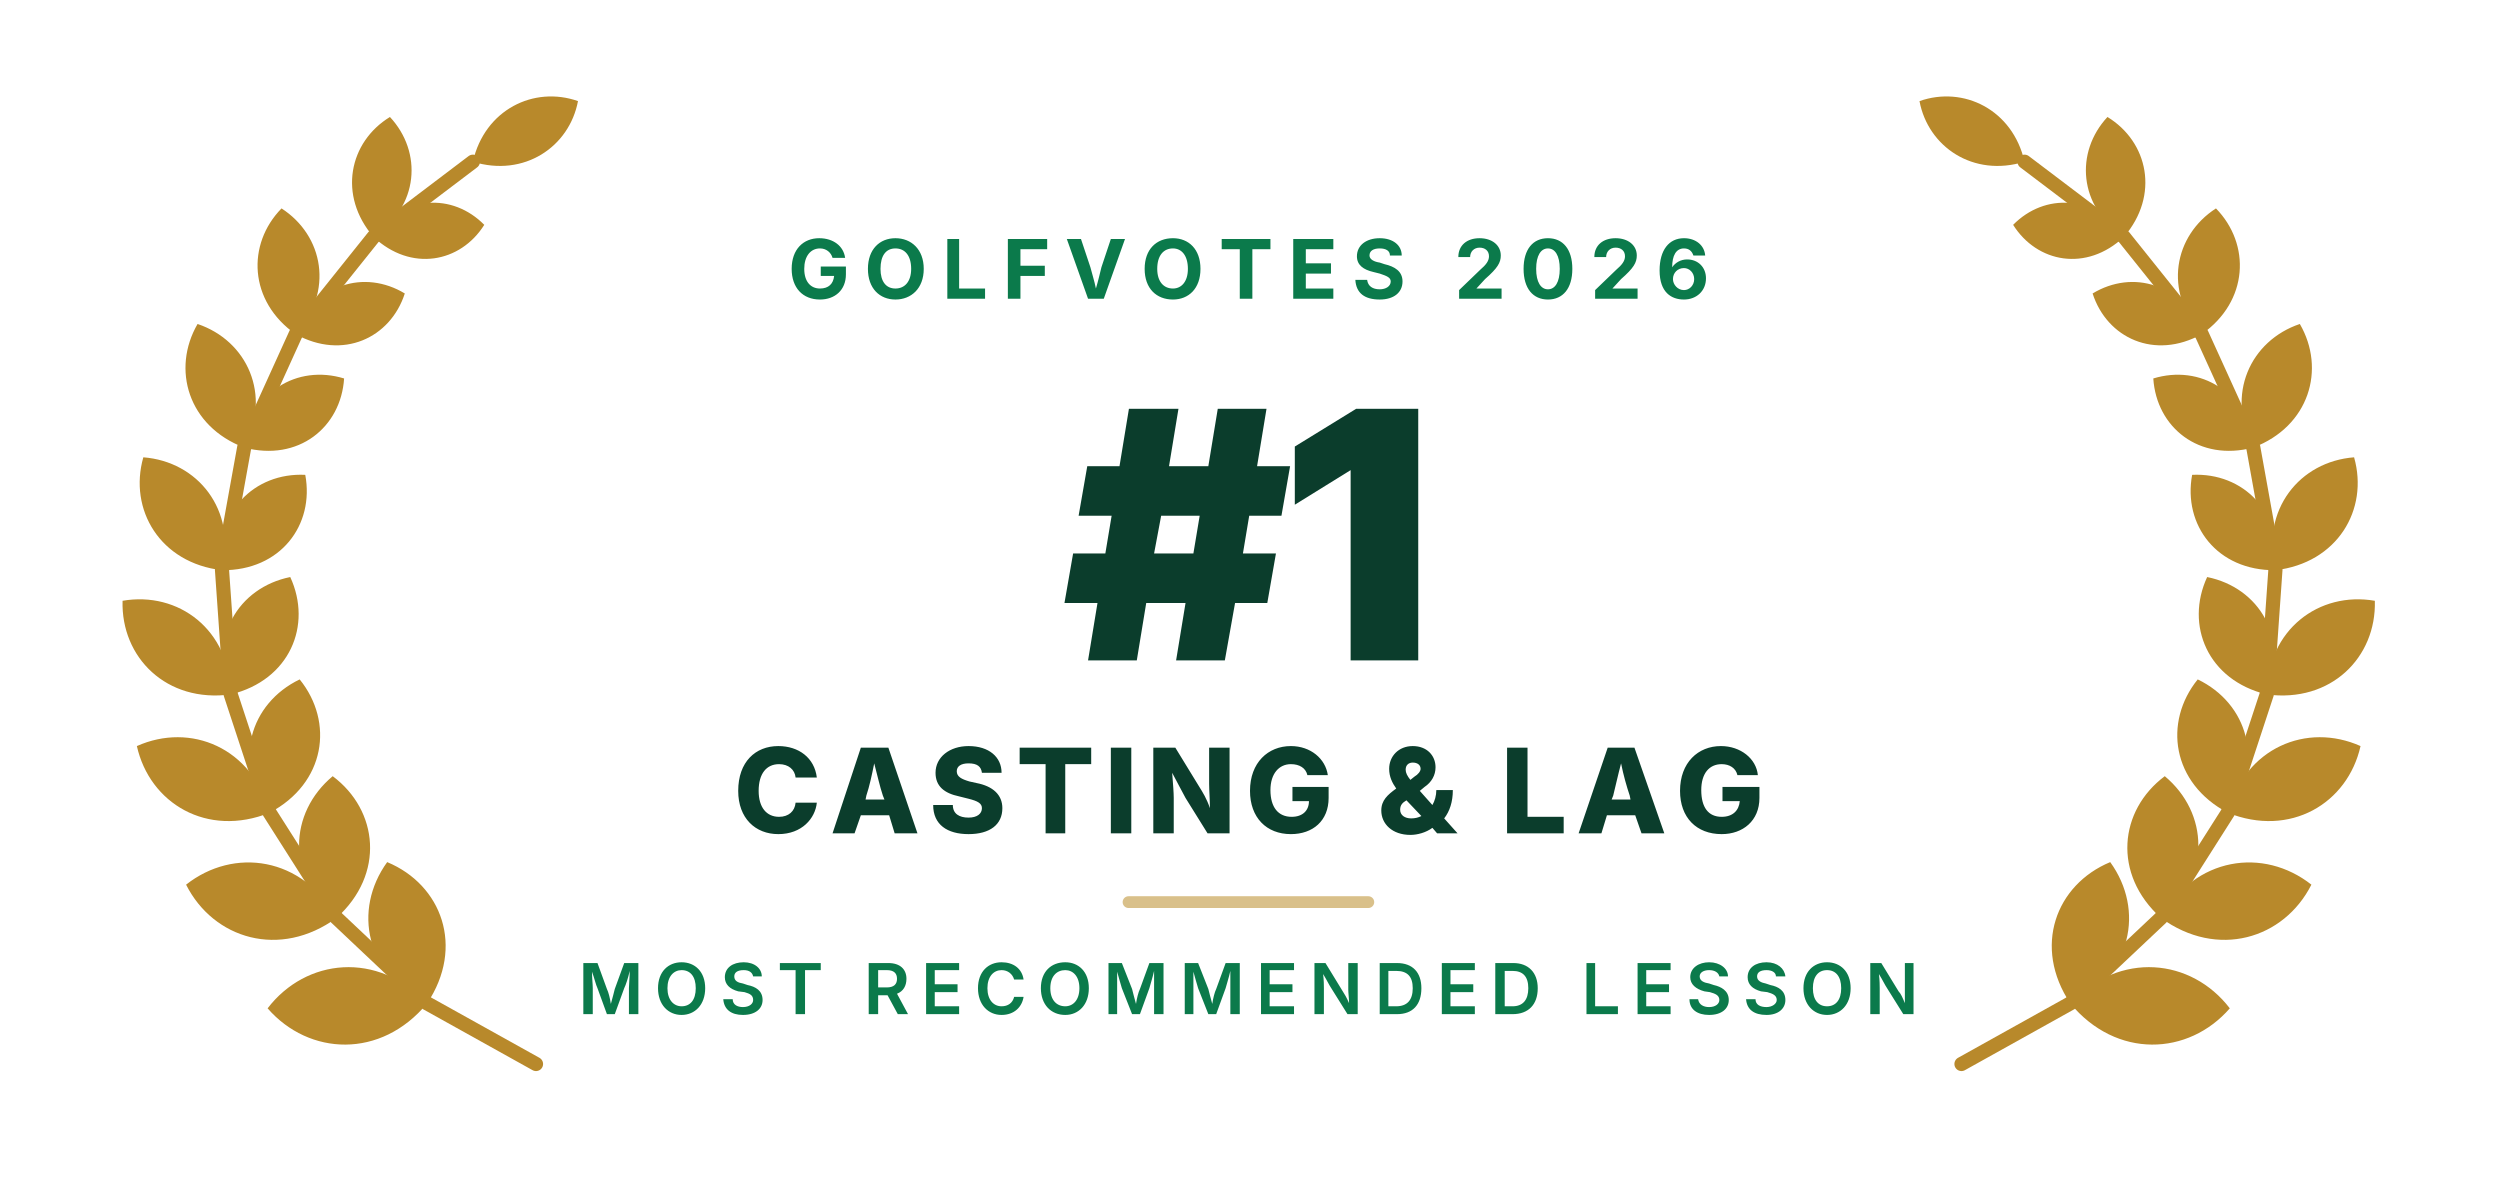
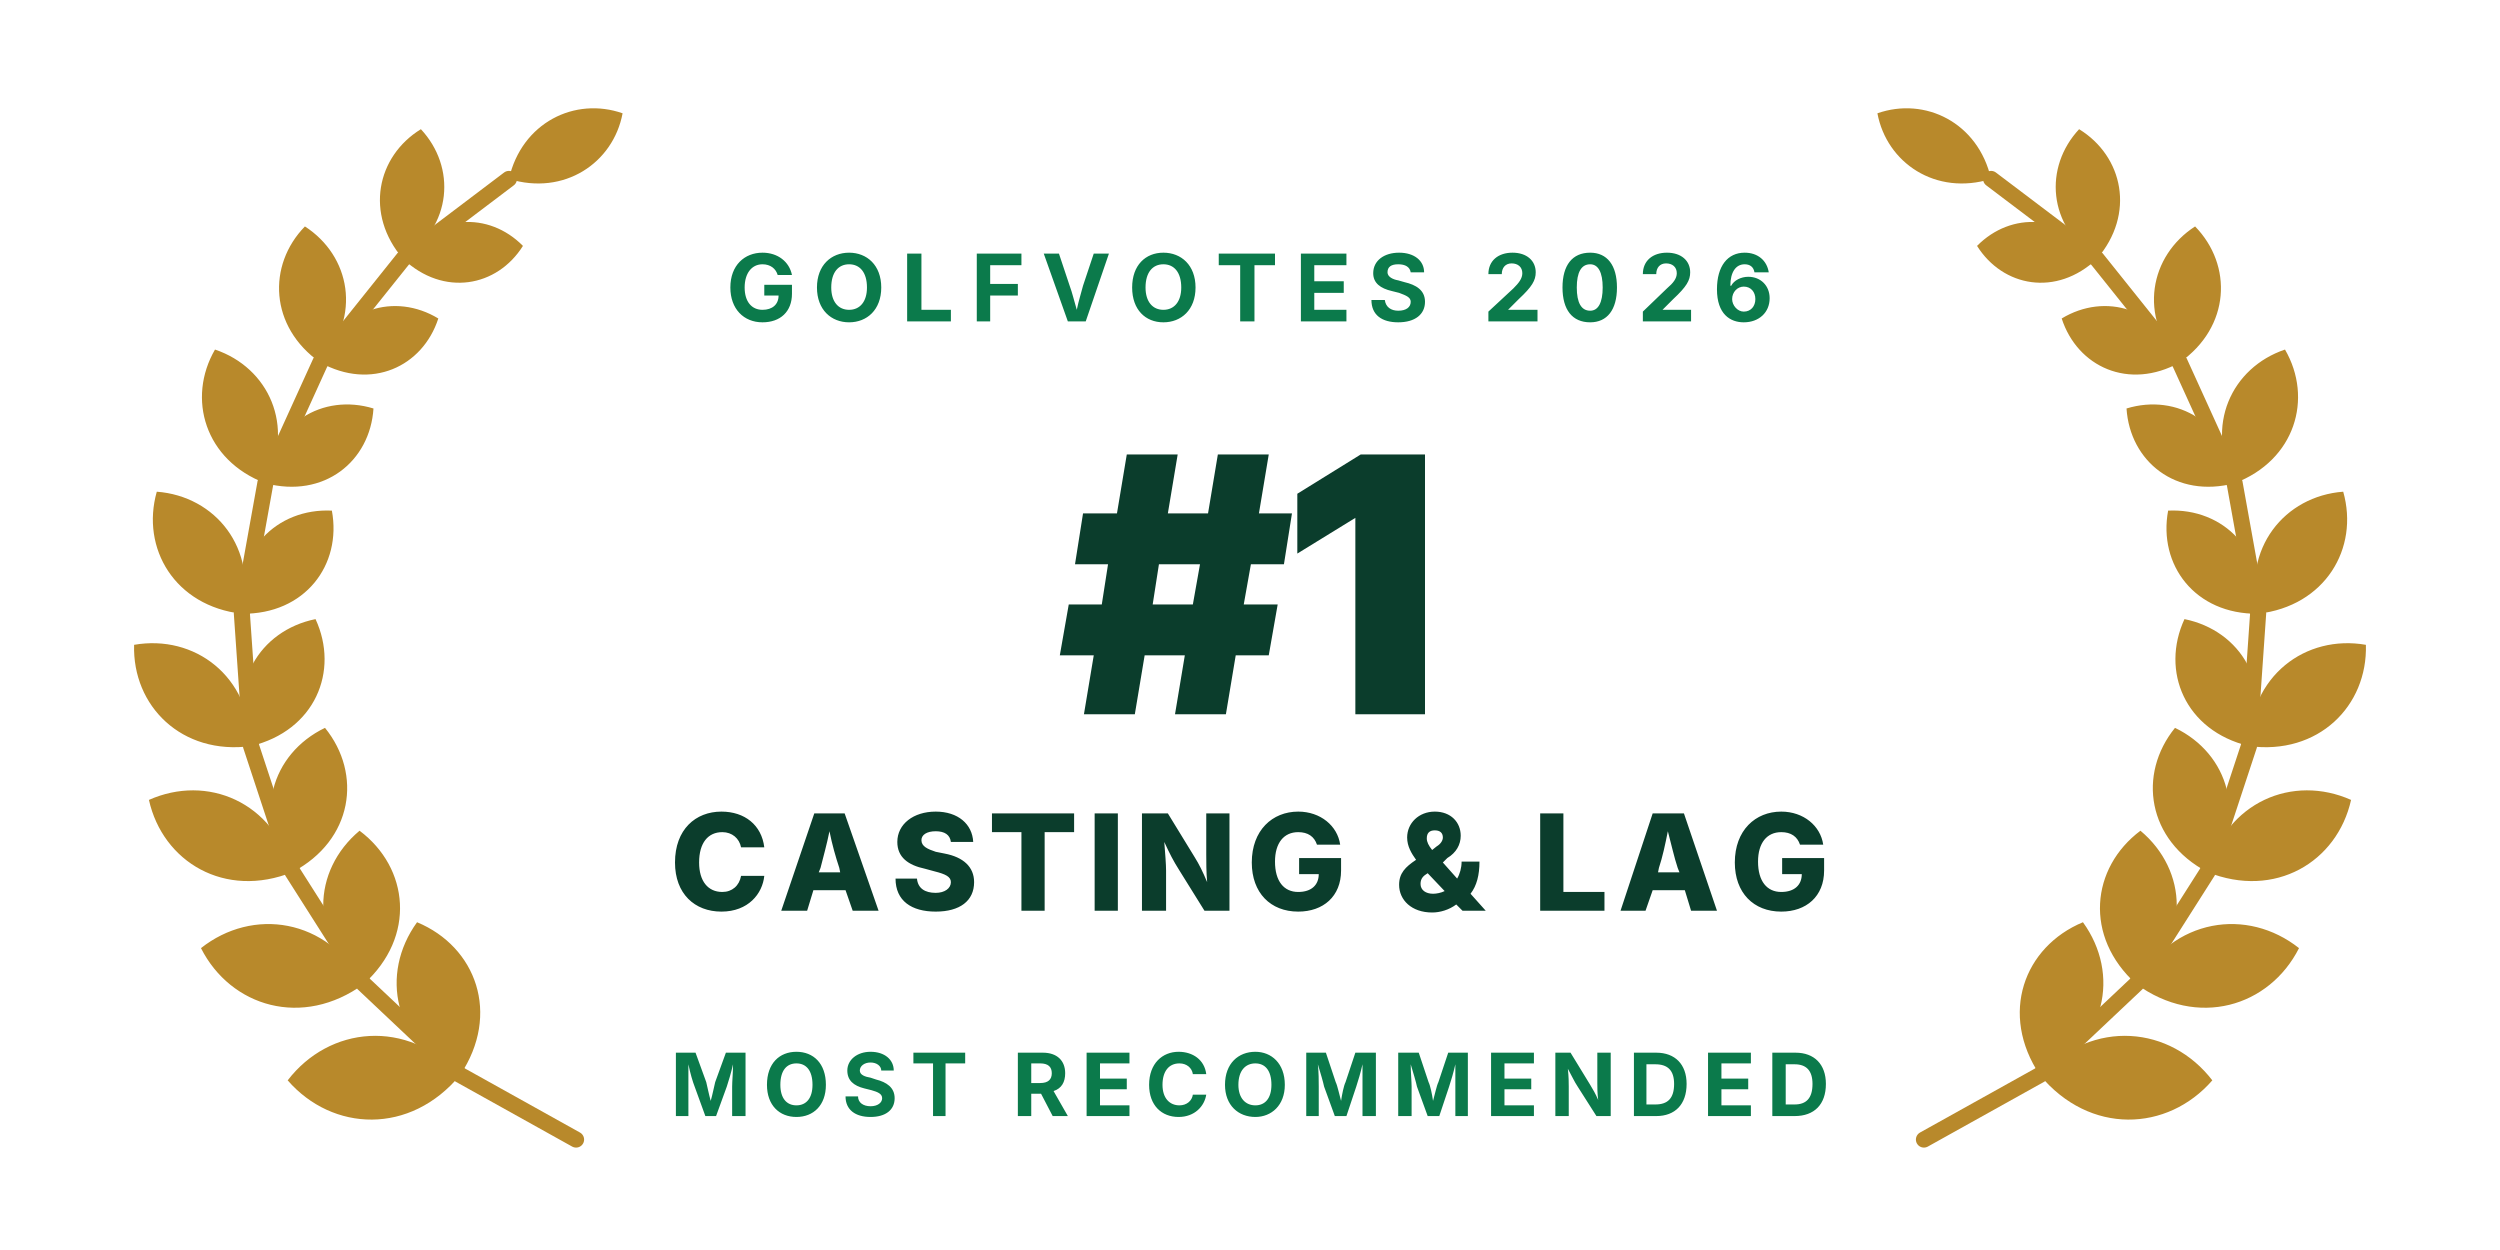
- <svg xmlns="http://www.w3.org/2000/svg" width="318" height="150" viewBox="0 0 318 150" role="img">
-   <path d="M68.18 135.34 L54.33 127.63 L42.81 116.76 L34.30 103.38 L29.35 88.33 L28.24 72.53 L31.06 56.93 L37.61 42.51 L47.51 30.14 L60.15 20.57M249.50 135.34 L263.34 127.63 L274.87 116.76 L283.37 103.38 L288.32 88.33 L289.43 72.53 L286.62 56.93 L280.06 42.51 L270.16 30.14 L257.52 20.57" fill="none" stroke="#B8892B" stroke-width="1.8" stroke-linecap="round" />
-   <path d="M54.33 127.63C48.03 120.92 38.92 121.89 34.04 128.26C39.31 134.31 48.46 134.72 54.33 127.63ZM54.33 127.63C59.12 120.46 56.20 112.55 49.25 109.66C44.84 115.76 46.50 124.02 54.33 127.63ZM42.81 116.76C38.50 108.98 29.74 107.73 23.67 112.53C27.16 119.45 35.63 122.00 42.81 116.76ZM42.81 116.76C48.99 111.18 48.13 103.08 42.32 98.73C36.74 103.39 36.33 111.52 42.81 116.76ZM34.30 103.38C32.12 95.10 24.23 91.85 17.41 94.90C19.04 102.19 26.35 106.58 34.30 103.38ZM34.30 103.38C41.40 99.63 42.52 91.87 38.12 86.42C31.80 89.46 29.49 96.96 34.30 103.38ZM29.35 88.33C29.27 80.08 22.68 75.19 15.59 76.42C15.38 83.61 21.17 89.44 29.35 88.33ZM29.35 88.33C36.86 86.51 39.75 79.53 36.92 73.40C30.31 74.74 26.38 81.19 29.35 88.33ZM28.24 72.53C30.12 64.82 25.13 58.70 18.23 58.17C16.34 64.82 20.36 71.62 28.24 72.53ZM28.24 72.53C35.68 72.60 40.02 66.77 38.83 60.40C32.35 60.08 27.16 65.17 28.24 72.53ZM31.06 56.93C34.62 50.20 31.42 43.33 25.13 41.21C21.80 46.96 23.93 54.23 31.06 56.93ZM31.06 56.93C37.96 58.76 43.37 54.36 43.77 48.14C37.81 46.32 31.78 49.83 31.06 56.93ZM37.61 42.51C42.51 37.09 41.15 29.96 35.81 26.51C31.36 31.06 31.63 38.32 37.61 42.51ZM37.61 42.51C43.59 45.83 49.66 43.01 51.49 37.33C46.39 34.24 39.96 36.08 37.61 42.51ZM47.51 30.14C53.33 26.27 53.75 19.33 49.60 14.88C44.41 18.05 42.95 24.85 47.51 30.14ZM47.51 30.14C52.28 34.62 58.56 33.43 61.60 28.60C57.59 24.53 51.20 24.73 47.51 30.14ZM60.15 20.57C66.66 22.59 72.42 18.68 73.52 12.86C67.93 10.89 61.66 13.93 60.15 20.57ZM263.34 127.63C269.21 134.72 278.37 134.31 283.63 128.26C278.75 121.89 269.64 120.92 263.34 127.63ZM263.34 127.63C271.17 124.02 272.83 115.76 268.42 109.66C261.47 112.55 258.55 120.46 263.34 127.63ZM274.87 116.76C282.04 122.00 290.51 119.45 294.01 112.53C287.93 107.73 279.17 108.98 274.87 116.76ZM274.87 116.76C281.34 111.52 280.93 103.39 275.36 98.73C269.54 103.08 268.68 111.18 274.87 116.76ZM283.37 103.38C291.32 106.58 298.63 102.19 300.26 94.90C293.44 91.85 285.55 95.10 283.37 103.38ZM283.37 103.38C288.18 96.96 285.87 89.46 279.55 86.42C275.15 91.87 276.27 99.63 283.37 103.38ZM288.32 88.33C296.50 89.44 302.29 83.61 302.08 76.42C295.00 75.19 288.40 80.08 288.32 88.33ZM288.32 88.33C291.29 81.19 287.36 74.74 280.75 73.40C277.92 79.53 280.81 86.51 288.32 88.33ZM289.43 72.53C297.31 71.62 301.33 64.82 299.44 58.17C292.54 58.70 287.55 64.82 289.43 72.53ZM289.43 72.53C290.51 65.17 285.32 60.08 278.84 60.40C277.66 66.77 281.99 72.60 289.43 72.53ZM286.62 56.93C293.74 54.23 295.87 46.96 292.54 41.21C286.25 43.33 283.05 50.20 286.62 56.93ZM286.62 56.93C285.89 49.83 279.86 46.32 273.90 48.14C274.30 54.36 279.72 58.76 286.62 56.93ZM280.06 42.51C286.04 38.32 286.31 31.06 281.87 26.51C276.52 29.96 275.16 37.09 280.06 42.51ZM280.06 42.51C277.71 36.08 271.28 34.24 266.18 37.33C268.01 43.01 274.08 45.83 280.06 42.51ZM270.16 30.14C274.72 24.85 273.26 18.05 268.07 14.88C263.93 19.33 264.35 26.27 270.16 30.14ZM270.16 30.14C266.47 24.73 260.08 24.53 256.07 28.60C259.11 33.43 265.39 34.62 270.16 30.14ZM257.52 20.57C256.01 13.93 249.75 10.89 244.16 12.86C245.25 18.68 251.01 22.59 257.52 20.57Z" fill="#B8892B" />
-   <rect x="142.8" y="114" width="32" height="1.5" rx=".75" fill="#D9C08A" />
-   <path d="M104.3 38.1C106.2 38.1 107.6 36.9 107.6 34.9L107.6 33.9L104.4 33.9L104.4 35.1L106.1 35.1C106 36.1 105.4 36.7 104.3 36.7C103.1 36.7 102.3 35.8 102.3 34.2C102.3 32.6 103.1 31.6 104.3 31.6C105.1 31.6 105.7 32.1 105.9 32.8L107.5 32.8C107.3 31.3 106 30.3 104.2 30.3C102.2 30.3 100.7 31.7 100.7 34.2C100.7 36.6 102.1 38.1 104.3 38.1ZM113.9 38.1C115.9 38.1 117.5 36.7 117.5 34.2C117.5 31.7 115.9 30.3 113.9 30.3C111.9 30.3 110.4 31.7 110.4 34.2C110.4 36.7 111.9 38.1 113.9 38.1ZM113.9 36.7C112.7 36.7 112 35.8 112 34.2C112 32.5 112.7 31.6 113.9 31.6C115.1 31.6 115.9 32.5 115.9 34.2C115.9 35.8 115.1 36.7 113.9 36.7ZM120.5 38L125.3 38L125.3 36.7L122 36.7L122 30.4L120.5 30.4ZM128.2 38L129.8 38L129.8 35.1L132.9 35.1L132.9 33.8L129.8 33.8L129.8 31.7L133.2 31.7L133.2 30.4L128.2 30.4ZM138.4 38L140.4 38L143.1 30.4L141.3 30.4L140.1 34C139.9 34.8 139.7 35.7 139.4 36.7C139.2 35.7 138.9 34.8 138.7 34L137.5 30.4L135.7 30.4ZM149.2 38.1C151.2 38.1 152.7 36.7 152.7 34.2C152.7 31.7 151.2 30.3 149.2 30.3C147.1 30.3 145.6 31.7 145.6 34.2C145.6 36.7 147.1 38.1 149.2 38.1ZM149.2 36.7C148 36.7 147.2 35.8 147.2 34.2C147.2 32.5 148 31.6 149.2 31.6C150.3 31.6 151.1 32.5 151.1 34.2C151.1 35.8 150.3 36.7 149.2 36.7ZM155.4 31.7L157.7 31.7L157.7 38L159.3 38L159.3 31.7L161.6 31.7L161.6 30.4L155.4 30.4ZM164.5 38L169.6 38L169.6 36.7L166.1 36.7L166.1 34.8L169.3 34.8L169.3 33.5L166.1 33.5L166.1 31.7L169.6 31.7L169.6 30.4L164.5 30.4ZM175.5 38.1C177.3 38.1 178.4 37.2 178.4 35.8C178.4 34.5 177.4 33.9 176.1 33.6L175.5 33.4C174.8 33.3 174.2 33 174.2 32.5C174.2 31.9 174.7 31.6 175.5 31.6C176.3 31.6 176.8 31.9 176.8 32.5L178.3 32.5C178.3 31.2 177.2 30.3 175.5 30.3C173.8 30.3 172.6 31.2 172.6 32.6C172.6 33.7 173.4 34.3 174.7 34.6L175.5 34.8C176.4 35.1 176.9 35.3 176.9 35.8C176.9 36.4 176.3 36.8 175.5 36.8C174.6 36.8 174 36.4 173.9 35.6L172.4 35.6C172.5 37.3 173.6 38.1 175.5 38.1ZM185.6 38L191 38L191 36.7L187.8 36.7L187.8 36.7L188.9 35.5C190.5 34.1 190.9 33.4 190.9 32.5C190.9 31.2 189.8 30.3 188.2 30.3C186.6 30.3 185.5 31.2 185.5 32.7L187 32.7C187 32 187.5 31.5 188.2 31.5C188.9 31.5 189.4 31.9 189.4 32.6C189.4 33.2 189 33.7 188.3 34.3L185.6 36.9ZM196.9 38.1C198.8 38.1 200 36.7 200 34.2C200 31.7 198.8 30.3 196.9 30.3C195 30.3 193.8 31.7 193.8 34.2C193.8 36.7 195 38.1 196.9 38.1ZM196.9 36.8C196 36.8 195.4 35.9 195.4 34.2C195.4 32.5 196 31.6 196.9 31.6C197.8 31.6 198.4 32.5 198.4 34.2C198.4 35.9 197.8 36.8 196.9 36.8ZM202.9 38L208.3 38L208.3 36.7L205.1 36.7L205.1 36.7L206.2 35.5C207.8 34.1 208.2 33.4 208.2 32.5C208.2 31.2 207.1 30.3 205.5 30.3C203.9 30.3 202.8 31.2 202.8 32.7L204.3 32.7C204.3 32 204.8 31.5 205.5 31.5C206.2 31.5 206.7 31.9 206.7 32.6C206.7 33.2 206.3 33.7 205.6 34.3L202.9 36.9ZM214.2 38.1C215.8 38.1 217 37 217 35.4C217 34 216 33 214.6 33C213.8 33 213.1 33.4 212.7 34L212.7 34C212.7 32.5 213.2 31.6 214.2 31.6C214.8 31.6 215.2 31.9 215.4 32.5L216.9 32.5C216.8 31.2 215.7 30.3 214.2 30.3C212.3 30.3 211.1 31.8 211.1 34.4C211.1 37.2 212.6 38.1 214.2 38.1ZM214.2 36.9C213.4 36.9 212.8 36.2 212.8 35.5C212.8 34.7 213.4 34.1 214.2 34.1C214.9 34.1 215.5 34.7 215.5 35.5C215.5 36.3 214.9 36.9 214.2 36.9Z" fill="#0B7A4B" />
-   <path d="M149.6 84L155.8 84L157.1 76.7L161.2 76.7L162.3 70.4L158.1 70.4L158.9 65.6L163 65.6L164.1 59.3L159.9 59.3L161.1 52L154.9 52L153.7 59.3L148.7 59.3L149.9 52L143.6 52L142.4 59.3L138.3 59.3L137.2 65.6L141.4 65.6L140.6 70.4L136.5 70.4L135.4 76.7L139.6 76.7L138.4 84L144.6 84L145.8 76.7L150.8 76.7ZM146.8 70.4L147.7 65.6L152.6 65.6L151.8 70.4ZM180.4 52L172.5 52L164.7 56.8L164.7 64.2L171.8 59.8L171.8 59.8L171.8 84L180.4 84Z" fill="#0B3D2C" />
-   <path d="M99 106.1C102 106.1 103.7 104.1 103.9 102.1L101.2 102.1C101.1 103.2 100.3 103.9 99.1 103.9C97.5 103.9 96.5 102.7 96.5 100.6C96.5 98.4 97.5 97.2 99.1 97.2C100.3 97.2 101.1 97.9 101.2 98.9L103.9 98.9C103.6 96.4 101.6 94.9 99 94.9C96.1 94.9 93.9 96.9 93.9 100.6C93.9 104.1 96.1 106.1 99 106.1ZM105.9 106L108.7 106L109.5 103.7L113.1 103.7L113.8 106L116.7 106L113 95.1L109.5 95.1ZM110.1 101.7L110.2 101.2C110.6 100 110.9 98.6 111.2 97.1C111.6 98.6 111.9 100 112.3 101.2L112.5 101.7ZM123.2 106.1C125.9 106.1 127.5 104.9 127.5 102.8C127.5 101.1 126.3 100 124.2 99.6L123.3 99.4C122.3 99.1 121.7 98.8 121.7 98.1C121.7 97.5 122.2 97.1 123.2 97.1C124.3 97.1 124.8 97.5 124.9 98.3L127.4 98.3C127.4 96.3 125.8 94.9 123.2 94.9C120.8 94.9 119 96.3 119 98.3C119 100 120.1 100.9 122 101.3L123.2 101.6C124.4 101.9 124.9 102.2 124.9 102.8C124.9 103.5 124.3 104 123.2 104C122 104 121.2 103.5 121.2 102.4L118.7 102.4C118.7 104.9 120.5 106.1 123.2 106.1ZM129.7 97.2L133 97.2L133 106L135.5 106L135.5 97.2L138.8 97.2L138.8 95.1L129.7 95.1ZM143.9 95.1L141.3 95.1L141.3 106L143.9 106ZM146.7 106L149.3 106L149.3 101.5C149.3 100.8 149.2 99.6 149.1 98.3C149.8 99.6 150.2 100.4 150.8 101.5L153.6 106L156.4 106L156.4 95.1L153.8 95.1L153.8 99.7C153.8 100.5 153.9 101.7 153.9 102.8C153.5 101.6 153 100.8 152.5 100L149.5 95.1L146.7 95.1ZM164.2 106.1C167 106.1 169 104.4 169 101.5L169 100.1L164.4 100.1L164.4 101.9L166.5 101.9C166.5 103.1 165.7 103.9 164.3 103.9C162.6 103.9 161.6 102.7 161.6 100.5C161.6 98.4 162.7 97.2 164.2 97.2C165.3 97.2 166.1 97.7 166.3 98.6L168.9 98.6C168.6 96.5 166.7 94.9 164.2 94.9C161.3 94.9 159 97 159 100.6C159 104 161.1 106.1 164.2 106.1ZM179.4 106.2C180.3 106.2 181.4 105.9 182.2 105.3L182.8 106L185.4 106L183.7 104.1C184.4 103.2 184.8 102 184.8 100.5L182.7 100.5C182.7 101.2 182.5 101.9 182.2 102.4L180.6 100.6L181.2 100.1C182.1 99.5 182.6 98.6 182.6 97.6C182.6 96.1 181.5 94.9 179.7 94.9C177.9 94.9 176.7 96.2 176.7 97.8C176.7 98.8 177.1 99.6 177.6 100.3C176.5 101.1 175.7 101.8 175.7 103.1C175.7 104.8 177.1 106.2 179.4 106.2ZM180.8 103.8C180.4 104 180 104.1 179.5 104.1C178.7 104.1 178.1 103.7 178.1 103C178.1 102.4 178.4 102.1 178.9 101.8ZM179.4 99.2C179 98.7 178.8 98.3 178.8 97.9C178.8 97.3 179.2 97 179.7 97C180.3 97 180.7 97.3 180.7 97.8C180.7 98.1 180.4 98.5 179.9 98.8ZM191.7 106L198.9 106L198.9 103.9L194.3 103.9L194.3 95.1L191.7 95.1ZM200.8 106L203.7 106L204.4 103.7L208 103.7L208.8 106L211.7 106L207.9 95.1L204.5 95.1ZM205 101.7L205.2 101.2C205.5 100 205.8 98.6 206.2 97.1C206.5 98.6 206.9 100 207.3 101.2L207.4 101.7ZM219 106.1C221.7 106.1 223.8 104.4 223.8 101.5L223.8 100.1L219.1 100.1L219.1 101.9L221.3 101.9C221.2 103.1 220.4 103.9 219 103.9C217.3 103.9 216.4 102.7 216.4 100.5C216.4 98.4 217.4 97.2 219 97.2C220 97.2 220.8 97.7 221 98.6L223.6 98.6C223.4 96.5 221.4 94.9 218.9 94.9C216 94.9 213.7 97 213.7 100.6C213.7 104 215.8 106.1 219 106.1Z" fill="#0B3D2C" />
-   <path d="M74.2 129L75.4 129L75.4 125.7C75.4 125.2 75.3 124.3 75.3 123.6C75.6 124.4 75.8 125.3 76 125.7L77.2 129L78.2 129L79.4 125.7C79.6 125.3 79.9 124.4 80.1 123.5C80.1 124.3 80 125.2 80 125.7L80 129L81.2 129L81.2 122.5L79.4 122.5L78.2 125.8C78.1 126.2 77.9 127 77.7 127.7C77.6 127 77.4 126.2 77.2 125.8L76 122.5L74.2 122.5ZM86.7 129.1C88.4 129.1 89.7 127.8 89.7 125.7C89.7 123.6 88.4 122.4 86.7 122.4C85 122.4 83.7 123.6 83.7 125.7C83.7 127.8 85 129.1 86.7 129.1ZM86.7 128C85.7 128 84.9 127.2 84.9 125.7C84.9 124.2 85.7 123.4 86.7 123.4C87.8 123.4 88.5 124.2 88.5 125.7C88.5 127.2 87.8 128 86.7 128ZM94.5 129.1C96.1 129.1 97 128.3 97 127.2C97 126 96.1 125.5 95.1 125.3L94.5 125.1C93.9 125 93.4 124.8 93.4 124.2C93.4 123.7 93.8 123.4 94.6 123.4C95.3 123.4 95.7 123.7 95.8 124.2L96.9 124.2C96.9 123.2 96 122.4 94.6 122.4C93.2 122.4 92.2 123.1 92.2 124.3C92.2 125.2 92.8 125.8 93.9 126.1L94.7 126.2C95.4 126.4 95.8 126.6 95.8 127.2C95.8 127.7 95.3 128.1 94.5 128.1C93.8 128.1 93.2 127.8 93.2 127.1L92 127.1C92.1 128.4 93 129.1 94.5 129.1ZM99.2 123.4L101.2 123.4L101.2 129L102.4 129L102.4 123.4L104.4 123.4L104.4 122.5L99.2 122.5ZM110.5 129L111.7 129L111.7 126.6L112.9 126.6L114.2 129L115.5 129L114.1 126.4C114.9 126.1 115.3 125.4 115.3 124.5C115.3 123.3 114.5 122.5 113 122.5L110.5 122.5ZM111.7 125.6L111.7 123.4L112.8 123.4C113.7 123.4 114.1 123.8 114.1 124.5C114.1 125.2 113.7 125.6 112.8 125.6ZM117.8 129L122 129L122 128L118.9 128L118.9 126.2L121.8 126.2L121.8 125.2L118.9 125.2L118.9 123.4L122 123.4L122 122.5L117.8 122.5ZM127.4 129.1C129 129.1 130 128.1 130.2 126.8L129 126.8C128.8 127.6 128.2 128 127.4 128C126.4 128 125.6 127.2 125.6 125.7C125.6 124.2 126.4 123.4 127.4 123.4C128.2 123.4 128.8 123.9 129 124.6L130.2 124.6C130 123.2 128.9 122.4 127.4 122.4C125.7 122.4 124.4 123.6 124.4 125.7C124.4 127.8 125.7 129.1 127.4 129.1ZM135.5 129.1C137.2 129.1 138.5 127.8 138.5 125.7C138.5 123.6 137.2 122.4 135.5 122.4C133.7 122.4 132.4 123.6 132.4 125.7C132.4 127.8 133.7 129.1 135.5 129.1ZM135.5 128C134.4 128 133.6 127.2 133.6 125.7C133.6 124.2 134.4 123.4 135.5 123.4C136.5 123.4 137.3 124.2 137.3 125.7C137.3 127.2 136.5 128 135.5 128ZM141 129L142.1 129L142.1 125.7C142.1 125.2 142.1 124.3 142.1 123.6C142.3 124.4 142.6 125.3 142.7 125.7L144 129L145 129L146.2 125.7C146.3 125.3 146.6 124.4 146.8 123.5C146.8 124.3 146.8 125.2 146.8 125.7L146.8 129L148 129L148 122.5L146.2 122.5L145 125.8C144.8 126.2 144.6 127 144.5 127.7C144.3 127 144.1 126.2 144 125.8L142.7 122.5L141 122.5ZM150.7 129L151.8 129L151.8 125.7C151.8 125.2 151.8 124.3 151.8 123.6C152 124.4 152.3 125.3 152.4 125.7L153.7 129L154.7 129L155.9 125.7C156 125.3 156.3 124.4 156.5 123.5C156.5 124.3 156.5 125.2 156.5 125.7L156.5 129L157.7 129L157.7 122.5L155.9 122.5L154.7 125.8C154.5 126.2 154.3 127 154.2 127.7C154 127 153.8 126.2 153.7 125.8L152.4 122.5L150.7 122.5ZM160.4 129L164.6 129L164.6 128L161.5 128L161.5 126.2L164.4 126.2L164.4 125.2L161.5 125.2L161.5 123.4L164.6 123.4L164.6 122.5L160.4 122.5ZM167.2 129L168.4 129L168.4 125.7C168.4 125.4 168.4 124.7 168.3 123.9C168.8 124.7 169 125.2 169.4 125.8L171.4 129L172.7 129L172.7 122.5L171.5 122.5L171.5 125.9C171.5 126.3 171.6 127 171.6 127.6C171.3 126.9 171 126.4 170.8 126.1L168.6 122.5L167.2 122.5ZM177.7 129C179.7 129 180.8 127.8 180.8 125.7C180.8 123.7 179.7 122.5 177.7 122.5L175.5 122.5L175.5 129ZM176.6 128L176.6 123.5L177.6 123.5C179 123.5 179.7 124.2 179.7 125.7C179.7 127.2 179 128 177.6 128ZM183.4 129L187.6 129L187.6 128L184.5 128L184.5 126.2L187.4 126.2L187.4 125.2L184.5 125.2L184.5 123.4L187.6 123.4L187.6 122.5L183.4 122.5ZM192.4 129C194.4 129 195.6 127.8 195.6 125.7C195.6 123.7 194.4 122.5 192.5 122.5L190.2 122.5L190.2 129ZM191.4 128L191.4 123.5L192.4 123.5C193.7 123.5 194.4 124.2 194.4 125.7C194.4 127.2 193.7 128 192.4 128ZM201.8 129L205.8 129L205.8 128L202.9 128L202.9 122.5L201.8 122.5ZM208.3 129L212.5 129L212.5 128L209.4 128L209.4 126.2L212.3 126.2L212.3 125.2L209.4 125.2L209.4 123.4L212.5 123.4L212.5 122.5L208.3 122.5ZM217.4 129.1C219 129.1 219.9 128.3 219.9 127.2C219.9 126 218.9 125.5 218 125.3L217.4 125.1C216.8 125 216.2 124.8 216.2 124.2C216.2 123.7 216.7 123.4 217.4 123.4C218.1 123.4 218.6 123.7 218.7 124.2L219.8 124.2C219.8 123.2 218.8 122.4 217.4 122.4C216.1 122.4 215 123.1 215 124.3C215 125.2 215.7 125.8 216.8 126.1L217.5 126.2C218.2 126.4 218.7 126.6 218.7 127.2C218.7 127.7 218.2 128.1 217.4 128.1C216.7 128.1 216.1 127.8 216 127.1L214.9 127.1C214.9 128.4 215.9 129.1 217.4 129.1ZM224.7 129.1C226.2 129.1 227.1 128.3 227.1 127.2C227.1 126 226.2 125.5 225.2 125.3L224.6 125.1C224.1 125 223.5 124.8 223.5 124.2C223.5 123.7 223.9 123.4 224.7 123.4C225.4 123.4 225.9 123.7 225.9 124.2L227.1 124.2C227 123.2 226.1 122.4 224.7 122.4C223.3 122.4 222.3 123.1 222.3 124.3C222.3 125.2 222.9 125.8 224 126.1L224.8 126.2C225.5 126.4 226 126.6 226 127.2C226 127.7 225.4 128.1 224.7 128.1C223.9 128.1 223.3 127.8 223.3 127.1L222.1 127.1C222.2 128.4 223.1 129.1 224.7 129.1ZM232.4 129.1C234.1 129.1 235.4 127.8 235.4 125.7C235.4 123.6 234.1 122.4 232.4 122.4C230.7 122.4 229.4 123.6 229.4 125.7C229.4 127.8 230.7 129.1 232.4 129.1ZM232.4 128C231.3 128 230.6 127.2 230.6 125.7C230.6 124.2 231.3 123.4 232.4 123.4C233.5 123.4 234.2 124.2 234.2 125.7C234.2 127.2 233.5 128 232.4 128ZM237.9 129L239.1 129L239.1 125.7C239.1 125.4 239.1 124.7 239 123.9C239.5 124.7 239.7 125.2 240.1 125.8L242.1 129L243.4 129L243.4 122.5L242.3 122.5L242.3 125.9C242.3 126.3 242.3 127 242.3 127.6C242 126.9 241.8 126.4 241.5 126.1L239.3 122.5L237.9 122.5Z" fill="#0B7A4B" />
+ <svg xmlns="http://www.w3.org/2000/svg" width="280" height="140" viewBox="0 0 280 140" role="img">
+   <path d="M64.52 127.63 L51.54 120.40 L40.74 110.21 L32.77 97.67 L28.12 83.56 L27.09 68.74 L29.72 54.12 L35.87 40.60 L45.15 29.00 L57.00 20.04M215.48 127.63 L228.46 120.40 L239.26 110.21 L247.23 97.67 L251.88 83.56 L252.91 68.74 L250.28 54.12 L244.13 40.60 L234.85 29.00 L223.00 20.04" fill="none" stroke="#B8892B" stroke-width="1.8" stroke-linecap="round" />
+   <path d="M51.54 120.40C45.54 114.01 36.87 114.94 32.22 121.00C37.24 126.77 45.95 127.15 51.54 120.40ZM51.54 120.40C56.10 113.57 53.33 106.04 46.71 103.29C42.51 109.09 44.08 116.97 51.54 120.40ZM40.74 110.21C36.64 102.81 28.30 101.61 22.51 106.19C25.84 112.77 33.90 115.20 40.74 110.21ZM40.74 110.21C46.63 104.90 45.81 97.19 40.27 93.04C34.97 97.48 34.57 105.22 40.74 110.21ZM32.77 97.67C30.69 89.78 23.18 86.69 16.68 89.59C18.23 96.54 25.20 100.72 32.77 97.67ZM32.77 97.67C39.53 94.10 40.60 86.70 36.40 81.52C30.39 84.41 28.19 91.55 32.77 97.67ZM28.12 83.56C28.05 75.70 21.77 71.04 15.02 72.22C14.82 79.06 20.34 84.61 28.12 83.56ZM28.12 83.56C35.28 81.83 38.03 75.17 35.34 69.34C29.04 70.62 25.29 76.76 28.12 83.56ZM27.09 68.74C28.88 61.40 24.12 55.57 17.56 55.07C15.76 61.41 19.58 67.88 27.09 68.74ZM27.09 68.74C34.17 68.82 38.30 63.26 37.17 57.19C31.00 56.89 26.06 61.74 27.09 68.74ZM29.72 54.12C33.12 47.71 30.07 41.17 24.08 39.15C20.91 44.62 22.94 51.55 29.72 54.12ZM29.72 54.12C36.30 55.86 41.45 51.67 41.83 45.75C36.16 44.02 30.42 47.36 29.72 54.12ZM35.87 40.60C40.54 35.44 39.24 28.65 34.15 25.36C29.92 29.70 30.18 36.61 35.87 40.60ZM35.87 40.60C41.57 43.76 47.34 41.08 49.09 35.67C44.23 32.73 38.11 34.48 35.87 40.60ZM45.15 29.00C50.69 25.32 51.09 18.71 47.14 14.47C42.20 17.50 40.81 23.97 45.15 29.00ZM45.15 29.00C49.69 33.27 55.68 32.14 58.57 27.54C54.75 23.67 48.66 23.85 45.15 29.00ZM57.00 20.04C63.20 21.96 68.69 18.24 69.73 12.69C64.41 10.82 58.44 13.71 57.00 20.04ZM228.46 120.40C234.05 127.15 242.76 126.77 247.78 121.00C243.13 114.94 234.46 114.01 228.46 120.40ZM228.46 120.40C235.92 116.97 237.49 109.09 233.29 103.29C226.67 106.04 223.90 113.57 228.46 120.40ZM239.26 110.21C246.10 115.20 254.16 112.77 257.49 106.19C251.70 101.61 243.36 102.81 239.26 110.21ZM239.26 110.21C245.43 105.22 245.03 97.48 239.73 93.04C234.19 97.19 233.37 104.90 239.26 110.21ZM247.23 97.67C254.80 100.72 261.77 96.54 263.32 89.59C256.82 86.69 249.31 89.78 247.23 97.67ZM247.23 97.67C251.81 91.55 249.61 84.41 243.60 81.52C239.40 86.70 240.47 94.10 247.23 97.67ZM251.88 83.56C259.66 84.61 265.18 79.06 264.98 72.22C258.23 71.04 251.95 75.70 251.88 83.56ZM251.88 83.56C254.71 76.76 250.96 70.62 244.66 69.34C241.97 75.17 244.72 81.83 251.88 83.56ZM252.91 68.74C260.42 67.88 264.24 61.41 262.44 55.07C255.88 55.57 251.12 61.40 252.91 68.74ZM252.91 68.74C253.94 61.74 249.00 56.89 242.83 57.19C241.70 63.26 245.83 68.82 252.91 68.74ZM250.28 54.12C257.06 51.55 259.09 44.62 255.92 39.15C249.93 41.17 246.88 47.71 250.28 54.12ZM250.28 54.12C249.58 47.36 243.84 44.02 238.17 45.75C238.55 51.67 243.70 55.86 250.28 54.12ZM244.13 40.60C249.82 36.61 250.08 29.70 245.85 25.36C240.76 28.65 239.46 35.44 244.13 40.60ZM244.13 40.60C241.89 34.48 235.77 32.73 230.91 35.67C232.66 41.08 238.43 43.76 244.13 40.60ZM234.85 29.00C239.19 23.97 237.80 17.50 232.86 14.47C228.91 18.71 229.31 25.32 234.85 29.00ZM234.85 29.00C231.34 23.85 225.25 23.67 221.43 27.54C224.32 32.14 230.31 33.27 234.85 29.00ZM223.00 20.04C221.56 13.71 215.59 10.82 210.27 12.69C211.31 18.24 216.80 21.96 223.00 20.04Z" fill="#B8892B" />
+   <path d="M85.4 36.1C87.4 36.1 88.7 34.9 88.7 32.9L88.7 31.9L85.6 31.9L85.6 33.1L87.2 33.1C87.2 34.1 86.5 34.7 85.4 34.7C84.2 34.7 83.4 33.8 83.4 32.2C83.4 30.6 84.2 29.6 85.4 29.6C86.3 29.6 86.9 30.1 87.1 30.8L88.7 30.8C88.4 29.3 87.1 28.3 85.4 28.3C83.4 28.3 81.8 29.7 81.8 32.2C81.8 34.6 83.3 36.1 85.4 36.1ZM95.1 36.1C97.1 36.1 98.7 34.7 98.7 32.2C98.7 29.7 97.1 28.3 95.1 28.3C93.1 28.3 91.5 29.7 91.5 32.2C91.5 34.7 93.1 36.1 95.1 36.1ZM95.1 34.7C93.9 34.7 93.1 33.8 93.1 32.2C93.1 30.5 93.9 29.6 95.1 29.6C96.3 29.6 97.1 30.5 97.1 32.2C97.1 33.8 96.3 34.7 95.1 34.7ZM101.6 36L106.5 36L106.5 34.7L103.2 34.7L103.2 28.4L101.6 28.4ZM109.4 36L110.9 36L110.9 33.1L114 33.1L114 31.8L110.9 31.8L110.9 29.7L114.4 29.7L114.4 28.4L109.4 28.4ZM119.6 36L121.6 36L124.2 28.4L122.5 28.4L121.3 32C121.1 32.8 120.8 33.7 120.6 34.7C120.3 33.7 120.1 32.8 119.8 32L118.6 28.4L116.9 28.4ZM130.3 36.1C132.3 36.1 133.9 34.7 133.9 32.2C133.9 29.7 132.3 28.3 130.3 28.3C128.3 28.3 126.8 29.7 126.8 32.2C126.8 34.7 128.3 36.1 130.3 36.1ZM130.3 34.7C129.1 34.7 128.3 33.8 128.3 32.2C128.3 30.5 129.1 29.6 130.3 29.6C131.5 29.6 132.3 30.5 132.3 32.2C132.3 33.8 131.5 34.7 130.3 34.7ZM136.5 29.7L138.9 29.7L138.9 36L140.5 36L140.5 29.7L142.8 29.7L142.8 28.4L136.5 28.4ZM145.7 36L150.8 36L150.8 34.7L147.2 34.7L147.2 32.8L150.5 32.8L150.5 31.5L147.2 31.5L147.2 29.7L150.8 29.7L150.8 28.4L145.7 28.4ZM156.6 36.1C158.5 36.1 159.6 35.2 159.6 33.8C159.6 32.5 158.6 31.9 157.3 31.6L156.6 31.4C156 31.3 155.4 31 155.4 30.5C155.4 29.9 155.8 29.6 156.6 29.6C157.4 29.6 157.9 29.9 158 30.5L159.5 30.5C159.5 29.2 158.4 28.3 156.7 28.3C155 28.3 153.8 29.2 153.8 30.6C153.8 31.7 154.6 32.3 155.9 32.6L156.7 32.8C157.5 33.1 158 33.3 158 33.8C158 34.4 157.5 34.8 156.6 34.8C155.8 34.8 155.2 34.4 155.1 33.6L153.6 33.6C153.6 35.3 154.8 36.1 156.6 36.1ZM166.7 36L172.2 36L172.2 34.7L168.9 34.7L168.9 34.7L170.1 33.5C171.6 32.1 172 31.4 172 30.5C172 29.2 171 28.3 169.4 28.3C167.8 28.3 166.7 29.2 166.7 30.7L168.2 30.7C168.2 30 168.6 29.5 169.3 29.5C170 29.5 170.5 29.9 170.5 30.6C170.5 31.2 170.1 31.7 169.5 32.3L166.7 34.9ZM178.1 36.1C180 36.1 181.1 34.7 181.1 32.2C181.1 29.7 180 28.3 178.1 28.3C176.1 28.3 175 29.7 175 32.2C175 34.7 176.1 36.1 178.1 36.1ZM178.1 34.8C177.1 34.8 176.6 33.9 176.6 32.2C176.6 30.5 177.1 29.6 178.1 29.6C179 29.6 179.5 30.5 179.5 32.2C179.5 33.9 179 34.8 178.1 34.8ZM184 36L189.4 36L189.4 34.7L186.2 34.7L186.2 34.7L187.4 33.5C188.9 32.1 189.3 31.4 189.3 30.5C189.3 29.2 188.3 28.3 186.7 28.3C185.1 28.3 184 29.2 184 30.7L185.5 30.7C185.5 30 185.9 29.5 186.6 29.5C187.3 29.5 187.8 29.9 187.8 30.6C187.8 31.2 187.4 31.7 186.7 32.3L184 34.9ZM195.3 36.1C197 36.1 198.2 35 198.2 33.4C198.2 32 197.2 31 195.8 31C195 31 194.2 31.4 193.9 32L193.8 32C193.8 30.5 194.4 29.6 195.4 29.6C196 29.6 196.4 29.9 196.5 30.5L198.1 30.5C197.9 29.2 196.9 28.3 195.4 28.3C193.5 28.3 192.3 29.8 192.3 32.4C192.3 35.2 193.8 36.1 195.3 36.1ZM195.3 34.9C194.6 34.9 194 34.2 194 33.5C194 32.7 194.6 32.1 195.3 32.1C196.1 32.1 196.6 32.7 196.6 33.5C196.6 34.3 196.1 34.9 195.3 34.9Z" fill="#0B7A4B" />
+   <path d="M131.6 80L137.3 80L138.4 73.4L142.1 73.4L143.1 67.7L139.3 67.7L140.1 63.2L143.8 63.2L144.7 57.5L141 57.5L142.1 50.9L136.4 50.9L135.3 57.5L130.8 57.5L131.9 50.9L126.2 50.9L125.1 57.5L121.3 57.5L120.4 63.2L124.1 63.2L123.4 67.7L119.7 67.7L118.7 73.4L122.5 73.4L121.4 80L127.1 80L128.2 73.4L132.7 73.4ZM129.1 67.7L129.8 63.2L134.4 63.2L133.6 67.7ZM159.6 50.9L152.4 50.9L145.3 55.3L145.3 62L151.8 58L151.8 58L151.8 80L159.6 80Z" fill="#0B3D2C" />
+   <path d="M80.8 102.1C83.8 102.1 85.4 100.1 85.6 98.1L83 98.1C82.8 99.2 82 99.9 80.9 99.9C79.3 99.9 78.3 98.7 78.3 96.6C78.3 94.4 79.3 93.2 80.9 93.2C82 93.2 82.8 93.9 83 94.9L85.6 94.9C85.3 92.4 83.4 90.9 80.8 90.9C77.9 90.9 75.6 92.9 75.6 96.6C75.6 100.1 77.8 102.1 80.8 102.1ZM87.5 102L90.4 102L91.1 99.7L94.7 99.7L95.5 102L98.4 102L94.6 91.1L91.2 91.1ZM91.7 97.7L91.9 97.2C92.2 96 92.6 94.6 92.9 93.1C93.2 94.6 93.6 96 94 97.2L94.1 97.7ZM104.8 102.1C107.5 102.1 109.1 100.9 109.1 98.8C109.1 97.1 107.9 96 105.8 95.6L104.8 95.4C103.9 95.1 103.2 94.8 103.2 94.1C103.2 93.5 103.8 93.1 104.8 93.1C105.8 93.1 106.4 93.5 106.5 94.3L109 94.3C108.9 92.3 107.3 90.9 104.8 90.9C102.3 90.9 100.5 92.3 100.5 94.3C100.5 96 101.7 96.9 103.6 97.3L104.7 97.6C105.9 97.9 106.5 98.2 106.5 98.8C106.5 99.5 105.8 100 104.8 100C103.6 100 102.8 99.5 102.7 98.4L100.3 98.4C100.3 100.9 102.1 102.1 104.8 102.1ZM111.1 93.2L114.4 93.2L114.4 102L117 102L117 93.2L120.3 93.2L120.3 91.1L111.1 91.1ZM125.2 91.1L122.6 91.1L122.6 102L125.2 102ZM127.9 102L130.6 102L130.6 97.5C130.6 96.8 130.5 95.6 130.4 94.3C131 95.6 131.4 96.4 132.1 97.5L134.9 102L137.7 102L137.7 91.1L135.1 91.1L135.1 95.7C135.1 96.5 135.1 97.7 135.2 98.8C134.7 97.6 134.3 96.8 133.8 96L130.8 91.1L127.9 91.1ZM145.4 102.1C148.2 102.1 150.2 100.4 150.2 97.5L150.2 96.1L145.5 96.1L145.5 97.9L147.7 97.9C147.7 99.1 146.9 99.9 145.4 99.9C143.8 99.9 142.8 98.7 142.8 96.5C142.8 94.4 143.8 93.2 145.4 93.2C146.5 93.2 147.2 93.7 147.5 94.6L150.1 94.6C149.8 92.5 147.9 90.9 145.4 90.9C142.5 90.9 140.2 93 140.2 96.6C140.2 100 142.3 102.1 145.4 102.1ZM160.4 102.2C161.3 102.2 162.3 101.9 163.1 101.3L163.8 102L166.4 102L164.7 100.1C165.4 99.2 165.7 98 165.7 96.5L163.7 96.5C163.7 97.2 163.5 97.9 163.2 98.4L161.6 96.6L162.1 96.1C163.1 95.5 163.6 94.6 163.6 93.6C163.6 92.1 162.5 90.9 160.7 90.9C158.9 90.9 157.6 92.2 157.6 93.8C157.6 94.8 158.1 95.6 158.6 96.3C157.4 97.1 156.7 97.8 156.7 99.1C156.7 100.8 158.1 102.2 160.4 102.2ZM161.8 99.8C161.4 100 160.9 100.1 160.5 100.1C159.7 100.1 159.1 99.7 159.1 99C159.1 98.4 159.4 98.1 159.9 97.8ZM160.4 95.2C160 94.7 159.8 94.3 159.8 93.9C159.8 93.3 160.1 93 160.7 93C161.3 93 161.6 93.3 161.6 93.8C161.6 94.1 161.4 94.5 160.9 94.8ZM172.5 102L179.7 102L179.7 99.9L175.1 99.9L175.1 91.1L172.5 91.1ZM181.5 102L184.3 102L185.1 99.7L188.7 99.7L189.4 102L192.3 102L188.6 91.1L185.1 91.1ZM185.7 97.7L185.8 97.2C186.2 96 186.5 94.6 186.8 93.1C187.2 94.6 187.5 96 187.9 97.2L188.1 97.7ZM199.5 102.1C202.3 102.1 204.3 100.4 204.3 97.5L204.3 96.1L199.6 96.1L199.6 97.9L201.8 97.9C201.8 99.1 201 99.9 199.5 99.9C197.9 99.9 196.9 98.7 196.9 96.5C196.9 94.4 197.9 93.2 199.5 93.2C200.6 93.2 201.3 93.7 201.6 94.6L204.2 94.6C203.9 92.5 202 90.9 199.5 90.9C196.6 90.9 194.3 93 194.3 96.6C194.3 100 196.4 102.1 199.5 102.1Z" fill="#0B3D2C" />
+   <path d="M75.7 125L77.1 125L77.1 121.7C77.1 121.1 77.1 120.1 77.1 119.2C77.3 120.2 77.6 121.2 77.8 121.7L79 125L80.2 125L81.4 121.7C81.6 121.1 81.9 120.1 82.1 119.2C82.1 120.1 82 121.1 82 121.7L82 125L83.5 125L83.5 117.9L81.3 117.9L80.1 121.2C80 121.6 79.8 122.6 79.6 123.3C79.4 122.6 79.2 121.6 79.1 121.2L77.9 117.9L75.7 117.9ZM89.2 125.1C91.1 125.1 92.5 123.8 92.5 121.5C92.5 119.1 91.1 117.8 89.2 117.8C87.3 117.8 85.9 119.1 85.9 121.5C85.9 123.8 87.3 125.1 89.2 125.1ZM89.2 123.8C88.1 123.8 87.4 123 87.4 121.5C87.4 119.9 88.1 119.1 89.2 119.1C90.3 119.1 91 119.9 91 121.5C91 123 90.3 123.8 89.2 123.8ZM97.5 125.1C99.2 125.1 100.2 124.3 100.2 123C100.2 121.8 99.3 121.2 98.1 120.9L97.5 120.7C96.9 120.6 96.3 120.4 96.3 119.9C96.3 119.4 96.8 119 97.5 119C98.2 119 98.7 119.4 98.7 119.9L100.1 119.9C100.1 118.7 99.1 117.8 97.5 117.8C96 117.8 94.9 118.7 94.9 119.9C94.9 121 95.6 121.6 96.8 121.9L97.6 122.1C98.3 122.3 98.8 122.5 98.8 123C98.8 123.5 98.3 123.9 97.5 123.9C96.7 123.9 96.1 123.5 96.1 122.8L94.7 122.8C94.7 124.3 95.8 125.1 97.5 125.1ZM102.3 119.1L104.5 119.1L104.5 125L105.9 125L105.9 119.1L108.1 119.1L108.1 117.9L102.3 117.9ZM114 125L115.5 125L115.5 122.5L116.6 122.5L117.9 125L119.6 125L118 122.2C118.9 121.9 119.3 121.2 119.3 120.2C119.3 118.8 118.4 117.9 116.8 117.9L114 117.9ZM115.5 121.3L115.5 119.1L116.5 119.1C117.4 119.1 117.8 119.5 117.8 120.2C117.8 120.9 117.4 121.3 116.5 121.3ZM121.7 125L126.5 125L126.5 123.8L123.2 123.8L123.2 122L126.2 122L126.2 120.8L123.2 120.8L123.2 119.1L126.5 119.1L126.5 117.9L121.7 117.9ZM132 125.1C133.8 125.1 134.9 123.9 135.1 122.6L133.6 122.6C133.5 123.3 132.9 123.8 132.1 123.8C131 123.8 130.2 123 130.2 121.5C130.2 120 130.9 119.1 132.1 119.1C132.9 119.1 133.5 119.6 133.6 120.3L135.1 120.3C134.9 118.7 133.6 117.8 132 117.8C130.2 117.8 128.7 119.1 128.7 121.5C128.7 123.8 130.1 125.1 132 125.1ZM140.6 125.1C142.4 125.1 143.9 123.8 143.9 121.5C143.9 119.1 142.4 117.8 140.6 117.8C138.7 117.8 137.2 119.1 137.2 121.5C137.2 123.8 138.7 125.1 140.6 125.1ZM140.6 123.8C139.5 123.8 138.7 123 138.7 121.5C138.7 119.9 139.5 119.1 140.6 119.1C141.7 119.1 142.4 119.9 142.4 121.5C142.4 123 141.7 123.8 140.6 123.8ZM146.3 125L147.7 125L147.7 121.7C147.7 121.1 147.7 120.1 147.6 119.2C147.9 120.2 148.2 121.2 148.3 121.7L149.5 125L150.8 125L151.9 121.7C152.1 121.1 152.4 120.1 152.6 119.2C152.6 120.1 152.6 121.1 152.6 121.7L152.6 125L154.1 125L154.1 117.9L151.8 117.9L150.7 121.2C150.5 121.6 150.3 122.6 150.2 123.3C150 122.6 149.8 121.6 149.6 121.2L148.5 117.9L146.3 117.9ZM156.6 125L158.1 125L158.1 121.7C158.1 121.1 158 120.1 158 119.2C158.3 120.2 158.6 121.2 158.7 121.7L159.9 125L161.2 125L162.3 121.7C162.5 121.1 162.8 120.1 163 119.2C163 120.1 163 121.1 163 121.7L163 125L164.4 125L164.4 117.9L162.2 117.9L161.1 121.2C160.9 121.6 160.7 122.6 160.5 123.3C160.4 122.6 160.2 121.6 160 121.2L158.9 117.9L156.6 117.9ZM167 125L171.8 125L171.8 123.8L168.5 123.8L168.5 122L171.5 122L171.5 120.8L168.5 120.8L168.5 119.1L171.8 119.1L171.8 117.9L167 117.9ZM174.2 125L175.7 125L175.7 121.7C175.7 121.3 175.7 120.6 175.6 119.7C176.1 120.6 176.3 121.1 176.7 121.7L178.8 125L180.4 125L180.4 117.9L178.9 117.9L178.9 121.3C178.9 121.8 178.9 122.5 179 123.2C178.7 122.5 178.4 122 178.1 121.5L175.9 117.9L174.2 117.9ZM185.5 125C187.6 125 188.9 123.7 188.9 121.4C188.9 119.2 187.6 117.9 185.5 117.9L183 117.9L183 125ZM184.4 123.7L184.4 119.2L185.4 119.2C186.8 119.2 187.5 119.9 187.5 121.4C187.5 123 186.8 123.7 185.4 123.7ZM191.3 125L196.1 125L196.1 123.8L192.8 123.8L192.8 122L195.8 122L195.8 120.8L192.8 120.8L192.8 119.1L196.1 119.1L196.1 117.9L191.3 117.9ZM201 125C203.2 125 204.5 123.7 204.5 121.4C204.5 119.2 203.2 117.9 201.1 117.9L198.5 117.9L198.5 125ZM200 123.7L200 119.2L201 119.2C202.3 119.2 203 119.9 203 121.4C203 123 202.3 123.7 201 123.7Z" fill="#0B7A4B" />
</svg>
